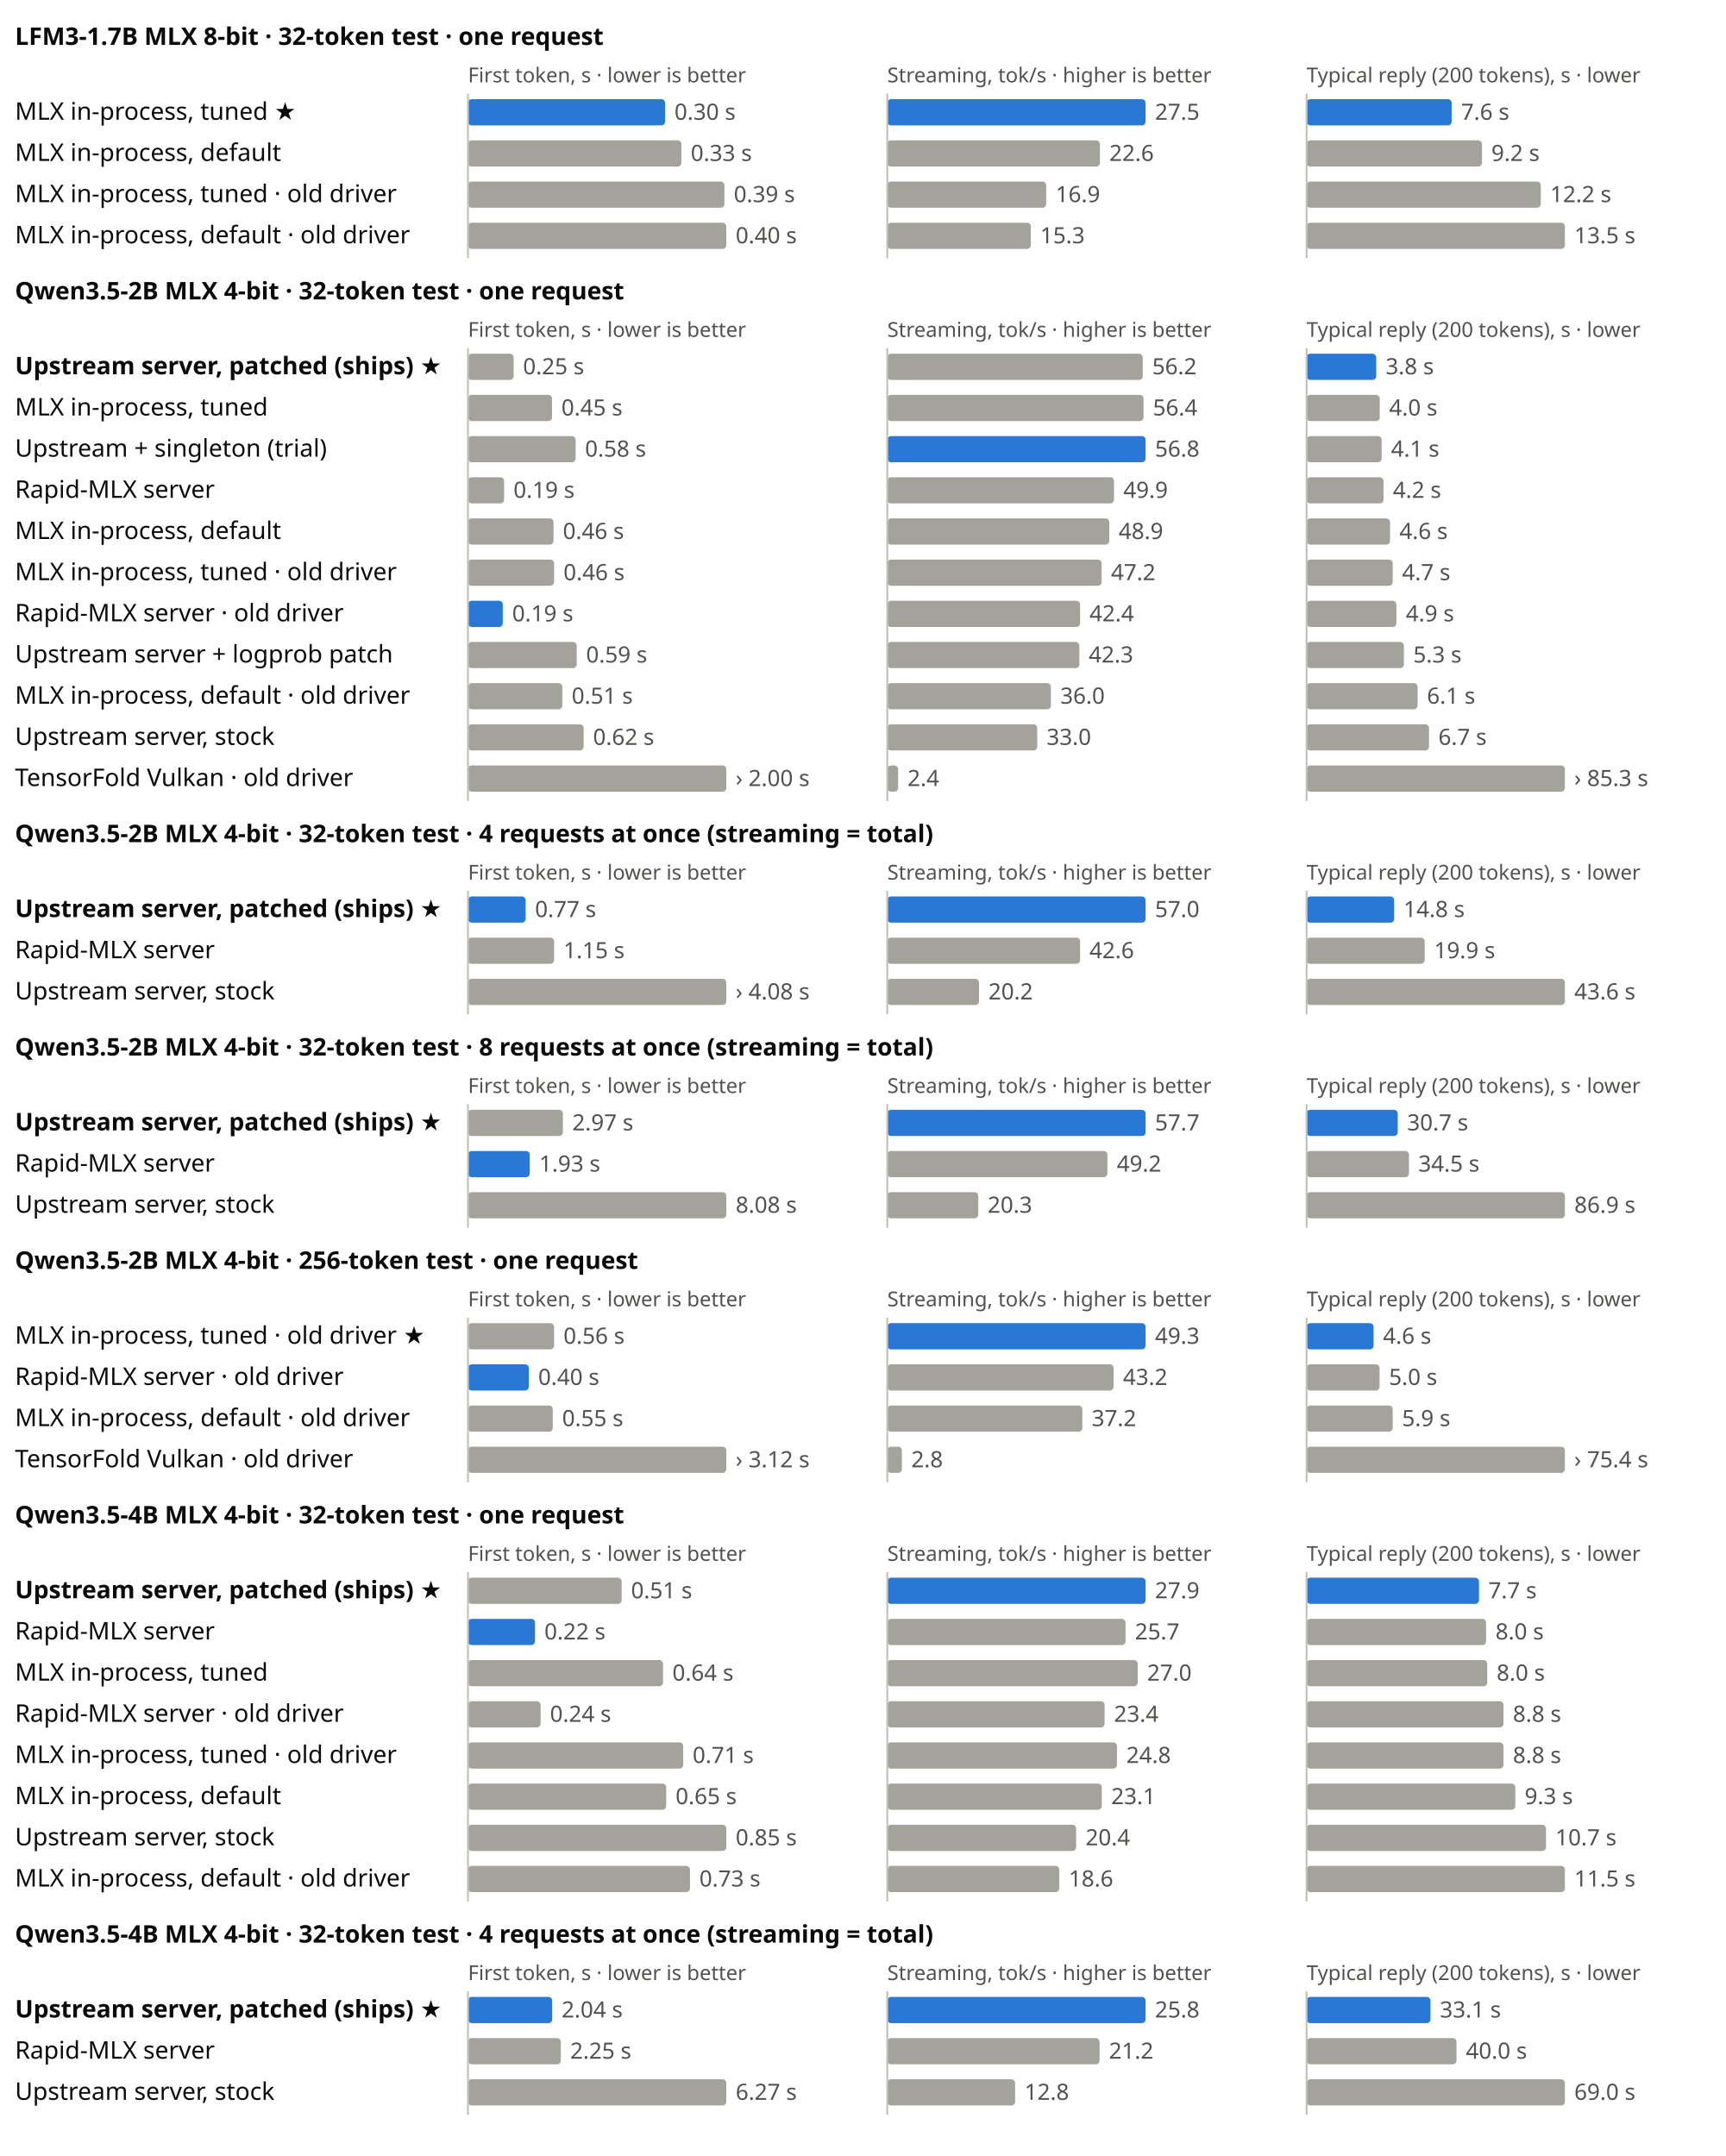
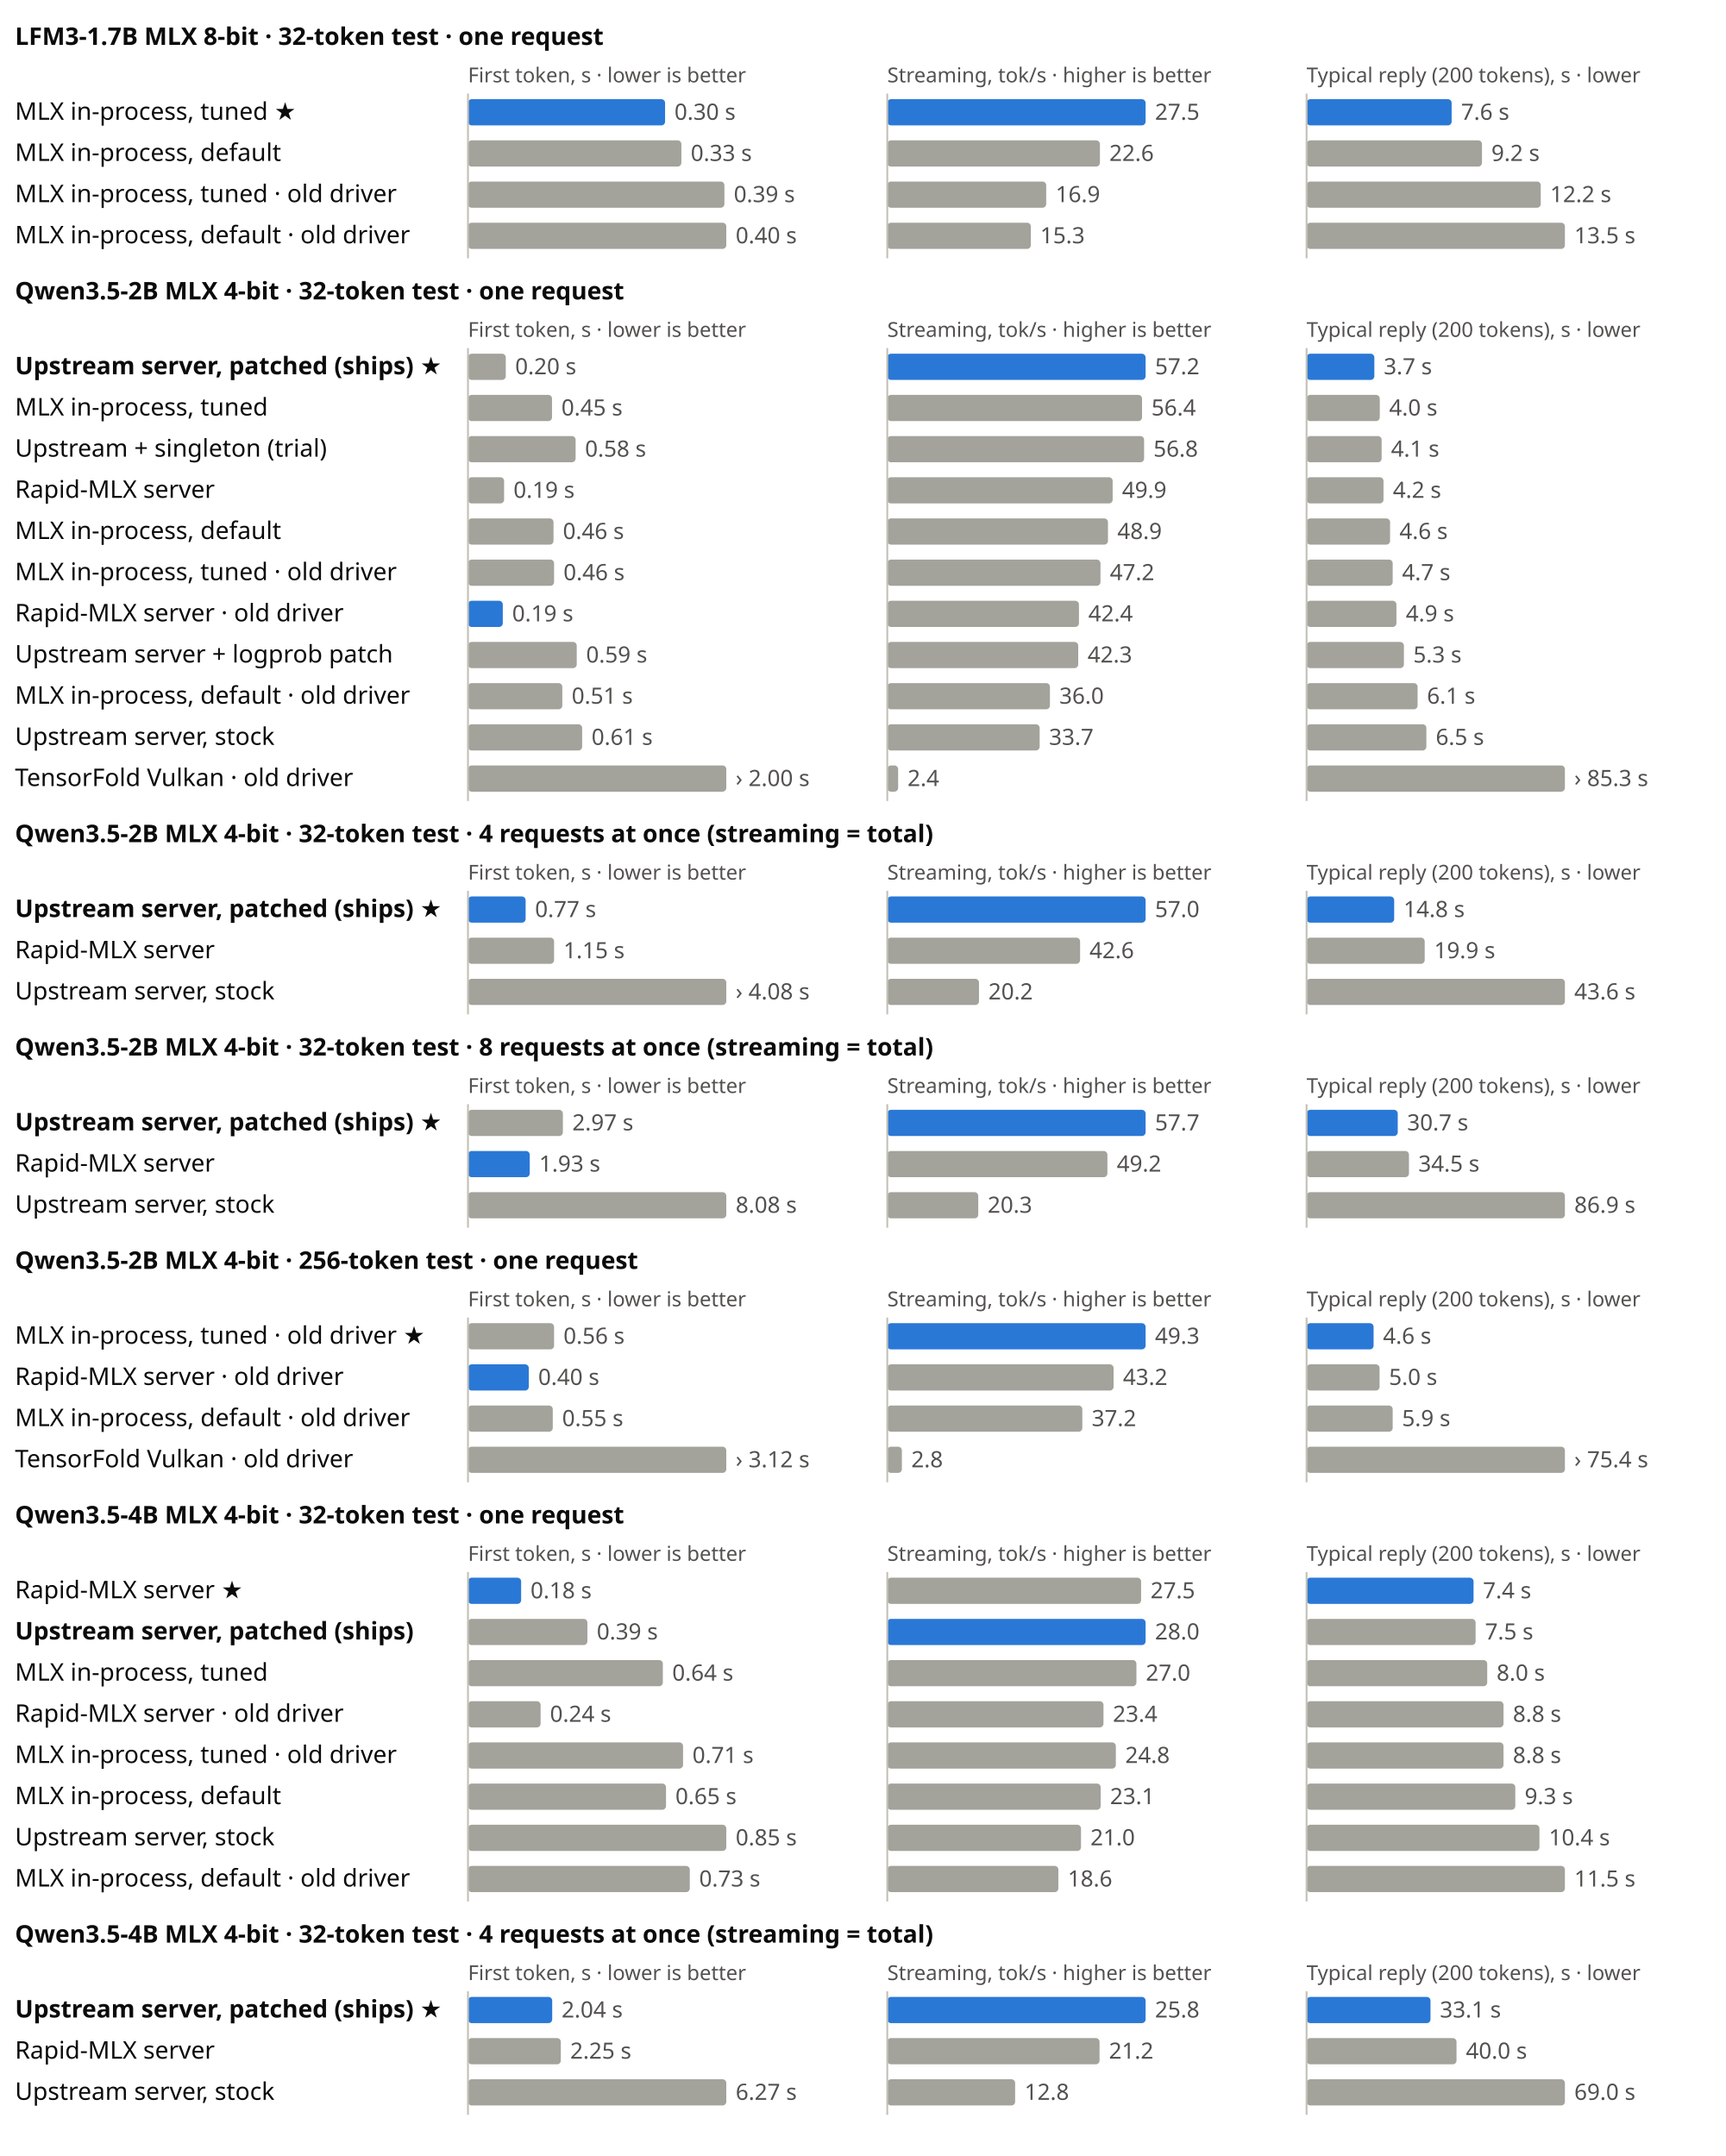
<svg xmlns="http://www.w3.org/2000/svg" width="922" height="1152" viewBox="0 0 922 1152">
  <rect width="100%" height="100%" class="bg" fill="none" />
  <style>svg{background:#fcfcfb}text{font:13px system-ui,sans-serif;fill:#0b0b0b}.h{font-weight:600}.a{font-size:11px;fill:#52514e}.v{fill:#52514e;font-size:12px}.s{font-weight:600}.bar{fill:#a3a29b}.best{fill:#2a78d6}.axis{stroke:#c3c2b7;stroke-width:1}@media (prefers-color-scheme:dark){svg{background:#1a1a19}text{fill:#f0efec}.a,.v{fill:#c3c2b7}.bar{fill:#6b6a64}.best{fill:#3987e5}.axis{stroke:#52514e}}</style>
  <text x="8" y="24" class="h">LFM3-1.7B MLX 8-bit · 32-token test · one request</text>
  <text x="250" y="44" class="a">First token, s · lower is better</text>
  <text x="474" y="44" class="a">Streaming, tok/s · higher is better</text>
  <text x="698" y="44" class="a">Typical reply (200 tokens), s · lower</text>
  <text x="8" y="64" class="l">MLX in-process, tuned ★</text>
  <g>
    <rect x="250" y="53" width="105.3" height="14" rx="2" class="best" />
    <text x="360.3" y="64" class="v">0.30 s</text>
  </g>
  <g>
    <rect x="474" y="53" width="138.0" height="14" rx="2" class="best" />
    <text x="617.0" y="64" class="v">27.5</text>
  </g>
  <g>
    <rect x="698" y="53" width="77.5" height="14" rx="2" class="best" />
    <text x="780.5" y="64" class="v">7.6 s</text>
  </g>
  <text x="8" y="86" class="l">MLX in-process, default</text>
  <g>
    <rect x="250" y="75" width="114.0" height="14" rx="2" class="bar" />
    <text x="369.0" y="86" class="v">0.33 s</text>
  </g>
  <g>
    <rect x="474" y="75" width="113.6" height="14" rx="2" class="bar" />
    <text x="592.6" y="86" class="v">22.6</text>
  </g>
  <g>
    <rect x="698" y="75" width="93.7" height="14" rx="2" class="bar" />
    <text x="796.7" y="86" class="v">9.2 s</text>
  </g>
  <text x="8" y="108" class="l">MLX in-process, tuned · old driver</text>
  <g>
    <rect x="250" y="97" width="137.0" height="14" rx="2" class="bar" />
    <text x="392.0" y="108" class="v">0.39 s</text>
  </g>
  <g>
    <rect x="474" y="97" width="84.9" height="14" rx="2" class="bar" />
    <text x="563.9" y="108" class="v">16.9</text>
  </g>
  <g>
    <rect x="698" y="97" width="125.1" height="14" rx="2" class="bar" />
    <text x="828.1" y="108" class="v">12.2 s</text>
  </g>
  <text x="8" y="130" class="l">MLX in-process, default · old driver</text>
  <g>
    <rect x="250" y="119" width="138.0" height="14" rx="2" class="bar" />
    <text x="393.0" y="130" class="v">0.40 s</text>
  </g>
  <g>
    <rect x="474" y="119" width="76.7" height="14" rx="2" class="bar" />
    <text x="555.7" y="130" class="v">15.3</text>
  </g>
  <g>
    <rect x="698" y="119" width="138.0" height="14" rx="2" class="bar" />
    <text x="841.0" y="130" class="v">13.5 s</text>
  </g>
  <line x1="250" y1="50" x2="250" y2="138" class="axis" />
  <line x1="474" y1="50" x2="474" y2="138" class="axis" />
  <line x1="698" y1="50" x2="698" y2="138" class="axis" />
  <text x="8" y="160" class="h">Qwen3.5-2B MLX 4-bit · 32-token test · one request</text>
  <text x="250" y="180" class="a">First token, s · lower is better</text>
  <text x="474" y="180" class="a">Streaming, tok/s · higher is better</text>
  <text x="698" y="180" class="a">Typical reply (200 tokens), s · lower</text>
  <text x="8" y="200" class="l s">Upstream server, patched (ships) ★</text>
  <g>
-     <rect x="250" y="189" width="24.4" height="14" rx="2" class="bar" />
-     <text x="279.4" y="200" class="v">0.25 s</text>
-   </g>
-   <g>
-     <rect x="474" y="189" width="136.5" height="14" rx="2" class="bar" />
-     <text x="615.5" y="200" class="v">56.2</text>
-   </g>
-   <g>
-     <rect x="698" y="189" width="37.2" height="14" rx="2" class="best" />
-     <text x="740.2" y="200" class="v">3.8 s</text>
+     <rect x="250" y="189" width="20.2" height="14" rx="2" class="bar" />
+     <text x="275.2" y="200" class="v">0.20 s</text>
+   </g>
+   <g>
+     <rect x="474" y="189" width="138.0" height="14" rx="2" class="best" />
+     <text x="617.0" y="200" class="v">57.2</text>
+   </g>
+   <g>
+     <rect x="698" y="189" width="36.2" height="14" rx="2" class="best" />
+     <text x="739.2" y="200" class="v">3.7 s</text>
  </g>
  <text x="8" y="222" class="l">MLX in-process, tuned</text>
  <g>
    <rect x="250" y="211" width="44.9" height="14" rx="2" class="bar" />
    <text x="299.9" y="222" class="v">0.45 s</text>
  </g>
  <g>
-     <rect x="474" y="211" width="136.9" height="14" rx="2" class="bar" />
-     <text x="615.9" y="222" class="v">56.4</text>
+     <rect x="474" y="211" width="136.1" height="14" rx="2" class="bar" />
+     <text x="615.1" y="222" class="v">56.4</text>
  </g>
  <g>
    <rect x="698" y="211" width="39.1" height="14" rx="2" class="bar" />
    <text x="742.1" y="222" class="v">4.0 s</text>
  </g>
  <text x="8" y="244" class="l">Upstream + singleton (trial)</text>
  <g>
    <rect x="250" y="233" width="57.5" height="14" rx="2" class="bar" />
    <text x="312.5" y="244" class="v">0.58 s</text>
  </g>
  <g>
-     <rect x="474" y="233" width="138.0" height="14" rx="2" class="best" />
-     <text x="617.0" y="244" class="v">56.8</text>
+     <rect x="474" y="233" width="137.2" height="14" rx="2" class="bar" />
+     <text x="616.2" y="244" class="v">56.8</text>
  </g>
  <g>
    <rect x="698" y="233" width="40.1" height="14" rx="2" class="bar" />
    <text x="743.1" y="244" class="v">4.1 s</text>
  </g>
  <text x="8" y="266" class="l">Rapid-MLX server</text>
  <g>
    <rect x="250" y="255" width="19.3" height="14" rx="2" class="bar" />
    <text x="274.3" y="266" class="v">0.19 s</text>
  </g>
  <g>
-     <rect x="474" y="255" width="121.1" height="14" rx="2" class="bar" />
-     <text x="600.1" y="266" class="v">49.9</text>
+     <rect x="474" y="255" width="120.4" height="14" rx="2" class="bar" />
+     <text x="599.4" y="266" class="v">49.9</text>
  </g>
  <g>
    <rect x="698" y="255" width="41.1" height="14" rx="2" class="bar" />
    <text x="744.1" y="266" class="v">4.2 s</text>
  </g>
  <text x="8" y="288" class="l">MLX in-process, default</text>
  <g>
    <rect x="250" y="277" width="45.7" height="14" rx="2" class="bar" />
    <text x="300.7" y="288" class="v">0.46 s</text>
  </g>
  <g>
-     <rect x="474" y="277" width="118.6" height="14" rx="2" class="bar" />
-     <text x="597.6" y="288" class="v">48.9</text>
+     <rect x="474" y="277" width="117.9" height="14" rx="2" class="bar" />
+     <text x="596.9" y="288" class="v">48.9</text>
  </g>
  <g>
    <rect x="698" y="277" width="44.6" height="14" rx="2" class="bar" />
    <text x="747.6" y="288" class="v">4.6 s</text>
  </g>
  <text x="8" y="310" class="l">MLX in-process, tuned · old driver</text>
  <g>
    <rect x="250" y="299" width="46.0" height="14" rx="2" class="bar" />
    <text x="301.0" y="310" class="v">0.46 s</text>
  </g>
  <g>
-     <rect x="474" y="299" width="114.5" height="14" rx="2" class="bar" />
-     <text x="593.5" y="310" class="v">47.2</text>
+     <rect x="474" y="299" width="113.9" height="14" rx="2" class="bar" />
+     <text x="592.9" y="310" class="v">47.2</text>
  </g>
  <g>
    <rect x="698" y="299" width="46.0" height="14" rx="2" class="bar" />
    <text x="749.0" y="310" class="v">4.7 s</text>
  </g>
  <text x="8" y="332" class="l">Rapid-MLX server · old driver</text>
  <g>
    <rect x="250" y="321" width="18.6" height="14" rx="2" class="best" />
    <text x="273.6" y="332" class="v">0.19 s</text>
  </g>
  <g>
-     <rect x="474" y="321" width="103.0" height="14" rx="2" class="bar" />
-     <text x="582.0" y="332" class="v">42.4</text>
+     <rect x="474" y="321" width="102.4" height="14" rx="2" class="bar" />
+     <text x="581.4" y="332" class="v">42.4</text>
  </g>
  <g>
    <rect x="698" y="321" width="48.0" height="14" rx="2" class="bar" />
    <text x="751.0" y="332" class="v">4.9 s</text>
  </g>
  <text x="8" y="354" class="l">Upstream server + logprob patch</text>
  <g>
    <rect x="250" y="343" width="58.1" height="14" rx="2" class="bar" />
    <text x="313.1" y="354" class="v">0.59 s</text>
  </g>
  <g>
-     <rect x="474" y="343" width="102.6" height="14" rx="2" class="bar" />
-     <text x="581.6" y="354" class="v">42.3</text>
+     <rect x="474" y="343" width="102.0" height="14" rx="2" class="bar" />
+     <text x="581.0" y="354" class="v">42.3</text>
  </g>
  <g>
    <rect x="698" y="343" width="52.0" height="14" rx="2" class="bar" />
    <text x="755.0" y="354" class="v">5.3 s</text>
  </g>
  <text x="8" y="376" class="l">MLX in-process, default · old driver</text>
  <g>
    <rect x="250" y="365" width="50.4" height="14" rx="2" class="bar" />
    <text x="305.4" y="376" class="v">0.51 s</text>
  </g>
  <g>
-     <rect x="474" y="365" width="87.4" height="14" rx="2" class="bar" />
-     <text x="566.4" y="376" class="v">36.0</text>
+     <rect x="474" y="365" width="86.9" height="14" rx="2" class="bar" />
+     <text x="565.9" y="376" class="v">36.0</text>
  </g>
  <g>
    <rect x="698" y="365" width="59.3" height="14" rx="2" class="bar" />
    <text x="762.3" y="376" class="v">6.1 s</text>
  </g>
  <text x="8" y="398" class="l">Upstream server, stock</text>
  <g>
-     <rect x="250" y="387" width="61.8" height="14" rx="2" class="bar" />
-     <text x="316.8" y="398" class="v">0.62 s</text>
-   </g>
-   <g>
-     <rect x="474" y="387" width="80.1" height="14" rx="2" class="bar" />
-     <text x="559.1" y="398" class="v">33.0</text>
-   </g>
-   <g>
-     <rect x="698" y="387" width="65.4" height="14" rx="2" class="bar" />
-     <text x="768.4" y="398" class="v">6.7 s</text>
+     <rect x="250" y="387" width="61.0" height="14" rx="2" class="bar" />
+     <text x="316.0" y="398" class="v">0.61 s</text>
+   </g>
+   <g>
+     <rect x="474" y="387" width="81.4" height="14" rx="2" class="bar" />
+     <text x="560.4" y="398" class="v">33.7</text>
+   </g>
+   <g>
+     <rect x="698" y="387" width="64.0" height="14" rx="2" class="bar" />
+     <text x="767.0" y="398" class="v">6.5 s</text>
  </g>
  <text x="8" y="420" class="l">TensorFold Vulkan · old driver</text>
  <g>
    <rect x="250" y="409" width="138.0" height="14" rx="2" class="bar" />
    <text x="393.0" y="420" class="v">› 2.00 s</text>
  </g>
  <g>
    <rect x="474" y="409" width="5.8" height="14" rx="2" class="bar" />
    <text x="484.8" y="420" class="v">2.4</text>
  </g>
  <g>
    <rect x="698" y="409" width="138.0" height="14" rx="2" class="bar" />
    <text x="841.0" y="420" class="v">› 85.3 s</text>
  </g>
  <line x1="250" y1="186" x2="250" y2="428" class="axis" />
  <line x1="474" y1="186" x2="474" y2="428" class="axis" />
  <line x1="698" y1="186" x2="698" y2="428" class="axis" />
  <text x="8" y="450" class="h">Qwen3.5-2B MLX 4-bit · 32-token test · 4 requests at once (streaming = total)</text>
  <text x="250" y="470" class="a">First token, s · lower is better</text>
  <text x="474" y="470" class="a">Streaming, tok/s · higher is better</text>
  <text x="698" y="470" class="a">Typical reply (200 tokens), s · lower</text>
  <text x="8" y="490" class="l s">Upstream server, patched (ships) ★</text>
  <g>
    <rect x="250" y="479" width="30.8" height="14" rx="2" class="best" />
    <text x="285.8" y="490" class="v">0.77 s</text>
  </g>
  <g>
    <rect x="474" y="479" width="138.0" height="14" rx="2" class="best" />
    <text x="617.0" y="490" class="v">57.0</text>
  </g>
  <g>
    <rect x="698" y="479" width="46.8" height="14" rx="2" class="best" />
    <text x="749.8" y="490" class="v">14.8 s</text>
  </g>
  <text x="8" y="512" class="l">Rapid-MLX server</text>
  <g>
    <rect x="250" y="501" width="46.0" height="14" rx="2" class="bar" />
    <text x="301.0" y="512" class="v">1.15 s</text>
  </g>
  <g>
    <rect x="474" y="501" width="103.0" height="14" rx="2" class="bar" />
    <text x="582.0" y="512" class="v">42.6</text>
  </g>
  <g>
    <rect x="698" y="501" width="63.1" height="14" rx="2" class="bar" />
    <text x="766.1" y="512" class="v">19.9 s</text>
  </g>
  <text x="8" y="534" class="l">Upstream server, stock</text>
  <g>
    <rect x="250" y="523" width="138.0" height="14" rx="2" class="bar" />
    <text x="393.0" y="534" class="v">› 4.08 s</text>
  </g>
  <g>
    <rect x="474" y="523" width="49.0" height="14" rx="2" class="bar" />
    <text x="528.0" y="534" class="v">20.2</text>
  </g>
  <g>
    <rect x="698" y="523" width="138.0" height="14" rx="2" class="bar" />
    <text x="841.0" y="534" class="v">43.6 s</text>
  </g>
  <line x1="250" y1="476" x2="250" y2="542" class="axis" />
  <line x1="474" y1="476" x2="474" y2="542" class="axis" />
  <line x1="698" y1="476" x2="698" y2="542" class="axis" />
  <text x="8" y="564" class="h">Qwen3.5-2B MLX 4-bit · 32-token test · 8 requests at once (streaming = total)</text>
  <text x="250" y="584" class="a">First token, s · lower is better</text>
  <text x="474" y="584" class="a">Streaming, tok/s · higher is better</text>
  <text x="698" y="584" class="a">Typical reply (200 tokens), s · lower</text>
  <text x="8" y="604" class="l s">Upstream server, patched (ships) ★</text>
  <g>
    <rect x="250" y="593" width="50.7" height="14" rx="2" class="bar" />
    <text x="305.7" y="604" class="v">2.97 s</text>
  </g>
  <g>
    <rect x="474" y="593" width="138.0" height="14" rx="2" class="best" />
    <text x="617.0" y="604" class="v">57.7</text>
  </g>
  <g>
    <rect x="698" y="593" width="48.7" height="14" rx="2" class="best" />
    <text x="751.7" y="604" class="v">30.7 s</text>
  </g>
  <text x="8" y="626" class="l">Rapid-MLX server</text>
  <g>
    <rect x="250" y="615" width="33.0" height="14" rx="2" class="best" />
    <text x="288.0" y="626" class="v">1.93 s</text>
  </g>
  <g>
    <rect x="474" y="615" width="117.6" height="14" rx="2" class="bar" />
    <text x="596.6" y="626" class="v">49.2</text>
  </g>
  <g>
    <rect x="698" y="615" width="54.7" height="14" rx="2" class="bar" />
    <text x="757.7" y="626" class="v">34.5 s</text>
  </g>
  <text x="8" y="648" class="l">Upstream server, stock</text>
  <g>
    <rect x="250" y="637" width="138.0" height="14" rx="2" class="bar" />
    <text x="393.0" y="648" class="v">8.08 s</text>
  </g>
  <g>
    <rect x="474" y="637" width="48.6" height="14" rx="2" class="bar" />
    <text x="527.6" y="648" class="v">20.3</text>
  </g>
  <g>
    <rect x="698" y="637" width="138.0" height="14" rx="2" class="bar" />
    <text x="841.0" y="648" class="v">86.9 s</text>
  </g>
  <line x1="250" y1="590" x2="250" y2="656" class="axis" />
  <line x1="474" y1="590" x2="474" y2="656" class="axis" />
  <line x1="698" y1="590" x2="698" y2="656" class="axis" />
  <text x="8" y="678" class="h">Qwen3.5-2B MLX 4-bit · 256-token test · one request</text>
  <text x="250" y="698" class="a">First token, s · lower is better</text>
  <text x="474" y="698" class="a">Streaming, tok/s · higher is better</text>
  <text x="698" y="698" class="a">Typical reply (200 tokens), s · lower</text>
  <text x="8" y="718" class="l">MLX in-process, tuned · old driver ★</text>
  <g>
    <rect x="250" y="707" width="46.0" height="14" rx="2" class="bar" />
    <text x="301.0" y="718" class="v">0.56 s</text>
  </g>
  <g>
    <rect x="474" y="707" width="138.0" height="14" rx="2" class="best" />
    <text x="617.0" y="718" class="v">49.3</text>
  </g>
  <g>
    <rect x="698" y="707" width="35.8" height="14" rx="2" class="best" />
    <text x="738.8" y="718" class="v">4.6 s</text>
  </g>
  <text x="8" y="740" class="l">Rapid-MLX server · old driver</text>
  <g>
    <rect x="250" y="729" width="32.5" height="14" rx="2" class="best" />
    <text x="287.5" y="740" class="v">0.40 s</text>
  </g>
  <g>
    <rect x="474" y="729" width="120.9" height="14" rx="2" class="bar" />
    <text x="599.9" y="740" class="v">43.2</text>
  </g>
  <g>
    <rect x="698" y="729" width="39.0" height="14" rx="2" class="bar" />
    <text x="742.0" y="740" class="v">5.0 s</text>
  </g>
  <text x="8" y="762" class="l">MLX in-process, default · old driver</text>
  <g>
    <rect x="250" y="751" width="45.3" height="14" rx="2" class="bar" />
    <text x="300.3" y="762" class="v">0.55 s</text>
  </g>
  <g>
    <rect x="474" y="751" width="104.2" height="14" rx="2" class="bar" />
    <text x="583.2" y="762" class="v">37.2</text>
  </g>
  <g>
    <rect x="698" y="751" width="46.0" height="14" rx="2" class="bar" />
    <text x="749.0" y="762" class="v">5.9 s</text>
  </g>
  <text x="8" y="784" class="l">TensorFold Vulkan · old driver</text>
  <g>
    <rect x="250" y="773" width="138.0" height="14" rx="2" class="bar" />
    <text x="393.0" y="784" class="v">› 3.12 s</text>
  </g>
  <g>
    <rect x="474" y="773" width="7.8" height="14" rx="2" class="bar" />
    <text x="486.8" y="784" class="v">2.8</text>
  </g>
  <g>
    <rect x="698" y="773" width="138.0" height="14" rx="2" class="bar" />
    <text x="841.0" y="784" class="v">› 75.4 s</text>
  </g>
  <line x1="250" y1="704" x2="250" y2="792" class="axis" />
  <line x1="474" y1="704" x2="474" y2="792" class="axis" />
  <line x1="698" y1="704" x2="698" y2="792" class="axis" />
  <text x="8" y="814" class="h">Qwen3.5-4B MLX 4-bit · 32-token test · one request</text>
  <text x="250" y="834" class="a">First token, s · lower is better</text>
  <text x="474" y="834" class="a">Streaming, tok/s · higher is better</text>
  <text x="698" y="834" class="a">Typical reply (200 tokens), s · lower</text>
-   <text x="8" y="854" class="l s">Upstream server, patched (ships) ★</text>
-   <g>
-     <rect x="250" y="843" width="82.1" height="14" rx="2" class="bar" />
-     <text x="337.1" y="854" class="v">0.51 s</text>
-   </g>
-   <g>
-     <rect x="474" y="843" width="138.0" height="14" rx="2" class="best" />
-     <text x="617.0" y="854" class="v">27.9</text>
-   </g>
-   <g>
-     <rect x="698" y="843" width="92.1" height="14" rx="2" class="best" />
-     <text x="795.1" y="854" class="v">7.7 s</text>
-   </g>
-   <text x="8" y="876" class="l">Rapid-MLX server</text>
-   <g>
-     <rect x="250" y="865" width="35.8" height="14" rx="2" class="best" />
-     <text x="290.8" y="876" class="v">0.22 s</text>
-   </g>
-   <g>
-     <rect x="474" y="865" width="127.3" height="14" rx="2" class="bar" />
-     <text x="606.3" y="876" class="v">25.7</text>
-   </g>
-   <g>
-     <rect x="698" y="865" width="95.9" height="14" rx="2" class="bar" />
-     <text x="798.9" y="876" class="v">8.0 s</text>
+   <text x="8" y="854" class="l">Rapid-MLX server ★</text>
+   <g>
+     <rect x="250" y="843" width="28.4" height="14" rx="2" class="best" />
+     <text x="283.4" y="854" class="v">0.18 s</text>
+   </g>
+   <g>
+     <rect x="474" y="843" width="135.6" height="14" rx="2" class="bar" />
+     <text x="614.6" y="854" class="v">27.5</text>
+   </g>
+   <g>
+     <rect x="698" y="843" width="89.2" height="14" rx="2" class="best" />
+     <text x="792.2" y="854" class="v">7.4 s</text>
+   </g>
+   <text x="8" y="876" class="l s">Upstream server, patched (ships)</text>
+   <g>
+     <rect x="250" y="865" width="63.8" height="14" rx="2" class="bar" />
+     <text x="318.8" y="876" class="v">0.39 s</text>
+   </g>
+   <g>
+     <rect x="474" y="865" width="138.0" height="14" rx="2" class="best" />
+     <text x="617.0" y="876" class="v">28.0</text>
+   </g>
+   <g>
+     <rect x="698" y="865" width="90.3" height="14" rx="2" class="bar" />
+     <text x="793.3" y="876" class="v">7.5 s</text>
  </g>
  <text x="8" y="898" class="l">MLX in-process, tuned</text>
  <g>
-     <rect x="250" y="887" width="104.2" height="14" rx="2" class="bar" />
-     <text x="359.2" y="898" class="v">0.64 s</text>
-   </g>
-   <g>
-     <rect x="474" y="887" width="133.8" height="14" rx="2" class="bar" />
-     <text x="612.8" y="898" class="v">27.0</text>
+     <rect x="250" y="887" width="104.1" height="14" rx="2" class="bar" />
+     <text x="359.1" y="898" class="v">0.64 s</text>
+   </g>
+   <g>
+     <rect x="474" y="887" width="133.1" height="14" rx="2" class="bar" />
+     <text x="612.1" y="898" class="v">27.0</text>
  </g>
  <g>
    <rect x="698" y="887" width="96.5" height="14" rx="2" class="bar" />
    <text x="799.5" y="898" class="v">8.0 s</text>
  </g>
  <text x="8" y="920" class="l">Rapid-MLX server · old driver</text>
  <g>
    <rect x="250" y="909" width="38.8" height="14" rx="2" class="bar" />
    <text x="293.8" y="920" class="v">0.24 s</text>
  </g>
  <g>
-     <rect x="474" y="909" width="116.1" height="14" rx="2" class="bar" />
-     <text x="595.1" y="920" class="v">23.4</text>
+     <rect x="474" y="909" width="115.5" height="14" rx="2" class="bar" />
+     <text x="594.5" y="920" class="v">23.4</text>
  </g>
  <g>
    <rect x="698" y="909" width="105.2" height="14" rx="2" class="bar" />
    <text x="808.2" y="920" class="v">8.8 s</text>
  </g>
  <text x="8" y="942" class="l">MLX in-process, tuned · old driver</text>
  <g>
-     <rect x="250" y="931" width="115.0" height="14" rx="2" class="bar" />
-     <text x="370.0" y="942" class="v">0.71 s</text>
-   </g>
-   <g>
-     <rect x="474" y="931" width="122.7" height="14" rx="2" class="bar" />
-     <text x="601.7" y="942" class="v">24.8</text>
+     <rect x="250" y="931" width="114.9" height="14" rx="2" class="bar" />
+     <text x="369.9" y="942" class="v">0.71 s</text>
+   </g>
+   <g>
+     <rect x="474" y="931" width="122.1" height="14" rx="2" class="bar" />
+     <text x="601.1" y="942" class="v">24.8</text>
  </g>
  <g>
    <rect x="698" y="931" width="105.2" height="14" rx="2" class="bar" />
    <text x="808.2" y="942" class="v">8.8 s</text>
  </g>
  <text x="8" y="964" class="l">MLX in-process, default</text>
  <g>
-     <rect x="250" y="953" width="105.9" height="14" rx="2" class="bar" />
-     <text x="360.9" y="964" class="v">0.65 s</text>
-   </g>
-   <g>
-     <rect x="474" y="953" width="114.6" height="14" rx="2" class="bar" />
-     <text x="593.6" y="964" class="v">23.1</text>
+     <rect x="250" y="953" width="105.8" height="14" rx="2" class="bar" />
+     <text x="360.8" y="964" class="v">0.65 s</text>
+   </g>
+   <g>
+     <rect x="474" y="953" width="114.0" height="14" rx="2" class="bar" />
+     <text x="593.0" y="964" class="v">23.1</text>
  </g>
  <g>
    <rect x="698" y="953" width="111.5" height="14" rx="2" class="bar" />
    <text x="814.5" y="964" class="v">9.3 s</text>
  </g>
  <text x="8" y="986" class="l">Upstream server, stock</text>
  <g>
    <rect x="250" y="975" width="138.0" height="14" rx="2" class="bar" />
    <text x="393.0" y="986" class="v">0.85 s</text>
  </g>
  <g>
-     <rect x="474" y="975" width="100.9" height="14" rx="2" class="bar" />
-     <text x="579.9" y="986" class="v">20.4</text>
-   </g>
-   <g>
-     <rect x="698" y="975" width="127.9" height="14" rx="2" class="bar" />
-     <text x="830.9" y="986" class="v">10.7 s</text>
+     <rect x="474" y="975" width="103.5" height="14" rx="2" class="bar" />
+     <text x="582.5" y="986" class="v">21.0</text>
+   </g>
+   <g>
+     <rect x="698" y="975" width="124.4" height="14" rx="2" class="bar" />
+     <text x="827.4" y="986" class="v">10.4 s</text>
  </g>
  <text x="8" y="1008" class="l">MLX in-process, default · old driver</text>
  <g>
-     <rect x="250" y="997" width="118.6" height="14" rx="2" class="bar" />
-     <text x="373.6" y="1008" class="v">0.73 s</text>
-   </g>
-   <g>
-     <rect x="474" y="997" width="91.9" height="14" rx="2" class="bar" />
-     <text x="570.9" y="1008" class="v">18.6</text>
+     <rect x="250" y="997" width="118.5" height="14" rx="2" class="bar" />
+     <text x="373.5" y="1008" class="v">0.73 s</text>
+   </g>
+   <g>
+     <rect x="474" y="997" width="91.4" height="14" rx="2" class="bar" />
+     <text x="570.4" y="1008" class="v">18.6</text>
  </g>
  <g>
    <rect x="698" y="997" width="138.0" height="14" rx="2" class="bar" />
    <text x="841.0" y="1008" class="v">11.5 s</text>
  </g>
  <line x1="250" y1="840" x2="250" y2="1016" class="axis" />
  <line x1="474" y1="840" x2="474" y2="1016" class="axis" />
  <line x1="698" y1="840" x2="698" y2="1016" class="axis" />
  <text x="8" y="1038" class="h">Qwen3.5-4B MLX 4-bit · 32-token test · 4 requests at once (streaming = total)</text>
  <text x="250" y="1058" class="a">First token, s · lower is better</text>
  <text x="474" y="1058" class="a">Streaming, tok/s · higher is better</text>
  <text x="698" y="1058" class="a">Typical reply (200 tokens), s · lower</text>
  <text x="8" y="1078" class="l s">Upstream server, patched (ships) ★</text>
  <g>
    <rect x="250" y="1067" width="45.0" height="14" rx="2" class="best" />
    <text x="300.0" y="1078" class="v">2.04 s</text>
  </g>
  <g>
    <rect x="474" y="1067" width="138.0" height="14" rx="2" class="best" />
    <text x="617.0" y="1078" class="v">25.8</text>
  </g>
  <g>
    <rect x="698" y="1067" width="66.2" height="14" rx="2" class="best" />
    <text x="769.2" y="1078" class="v">33.1 s</text>
  </g>
  <text x="8" y="1100" class="l">Rapid-MLX server</text>
  <g>
    <rect x="250" y="1089" width="49.6" height="14" rx="2" class="bar" />
    <text x="304.6" y="1100" class="v">2.25 s</text>
  </g>
  <g>
    <rect x="474" y="1089" width="113.4" height="14" rx="2" class="bar" />
    <text x="592.4" y="1100" class="v">21.2</text>
  </g>
  <g>
    <rect x="698" y="1089" width="80.1" height="14" rx="2" class="bar" />
    <text x="783.1" y="1100" class="v">40.0 s</text>
  </g>
  <text x="8" y="1122" class="l">Upstream server, stock</text>
  <g>
    <rect x="250" y="1111" width="138.0" height="14" rx="2" class="bar" />
    <text x="393.0" y="1122" class="v">6.27 s</text>
  </g>
  <g>
    <rect x="474" y="1111" width="68.3" height="14" rx="2" class="bar" />
    <text x="547.3" y="1122" class="v">12.8</text>
  </g>
  <g>
    <rect x="698" y="1111" width="138.0" height="14" rx="2" class="bar" />
    <text x="841.0" y="1122" class="v">69.0 s</text>
  </g>
  <line x1="250" y1="1064" x2="250" y2="1130" class="axis" />
  <line x1="474" y1="1064" x2="474" y2="1130" class="axis" />
  <line x1="698" y1="1064" x2="698" y2="1130" class="axis" />
</svg>
